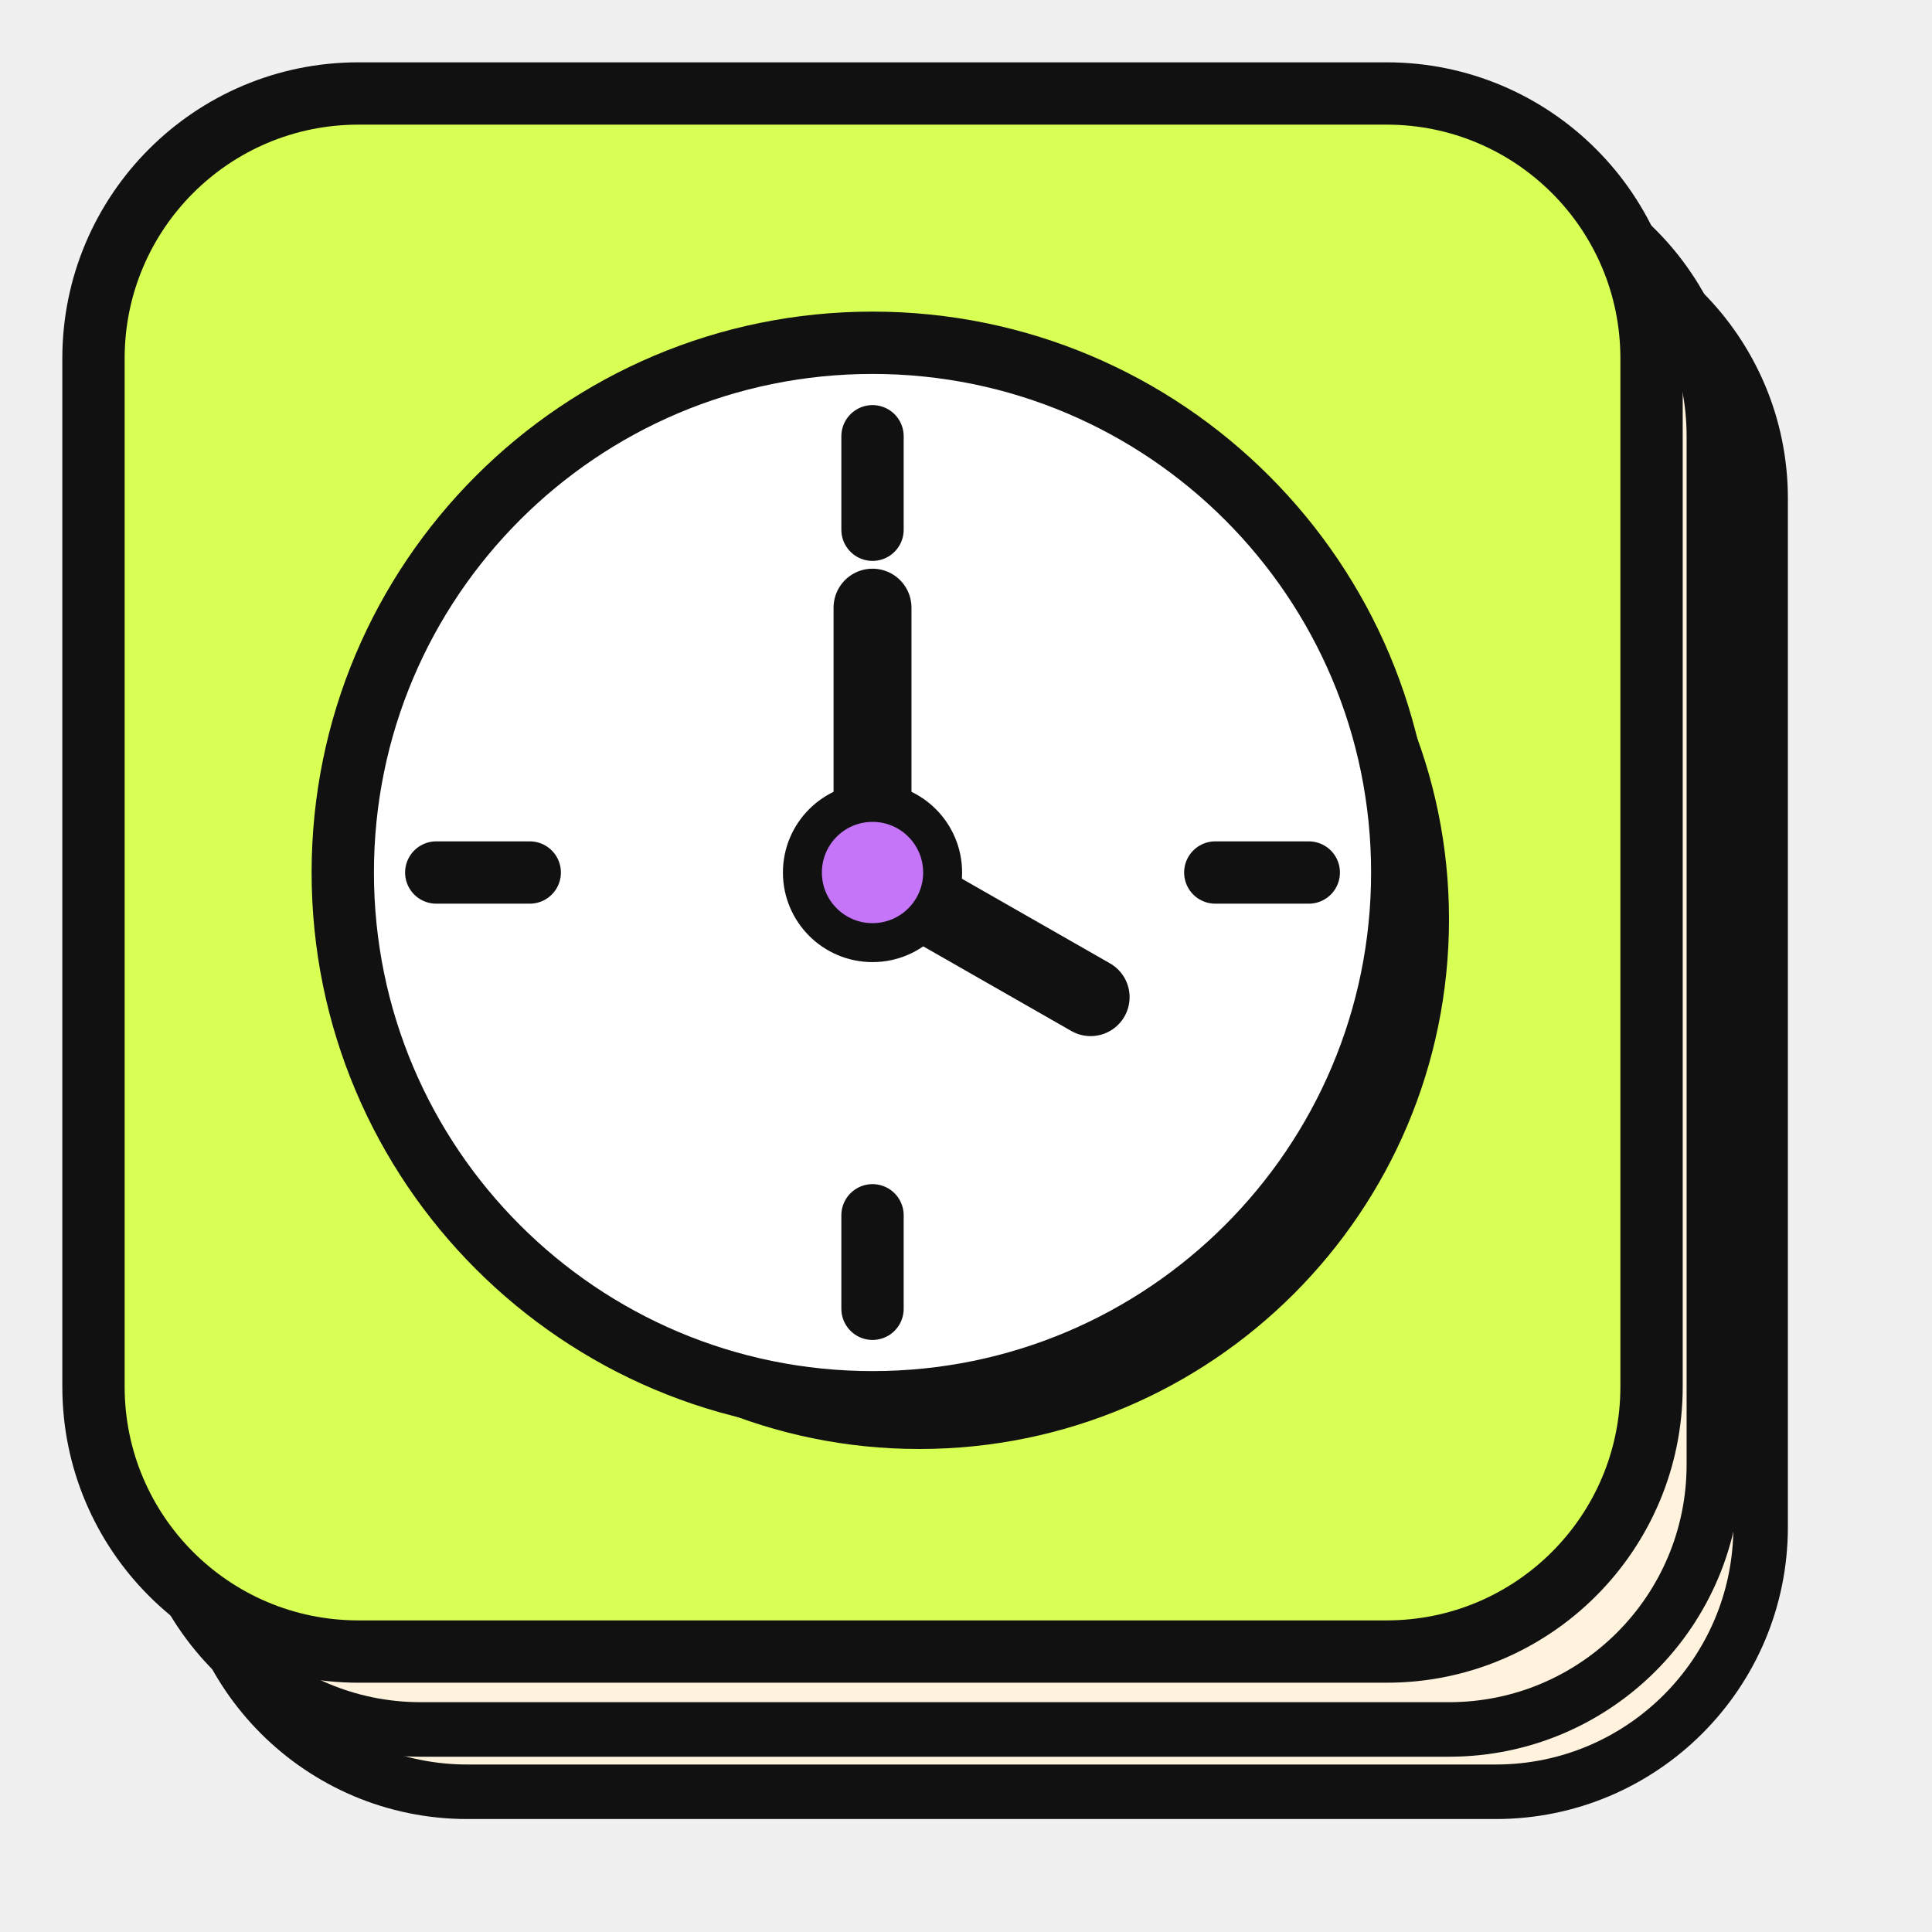
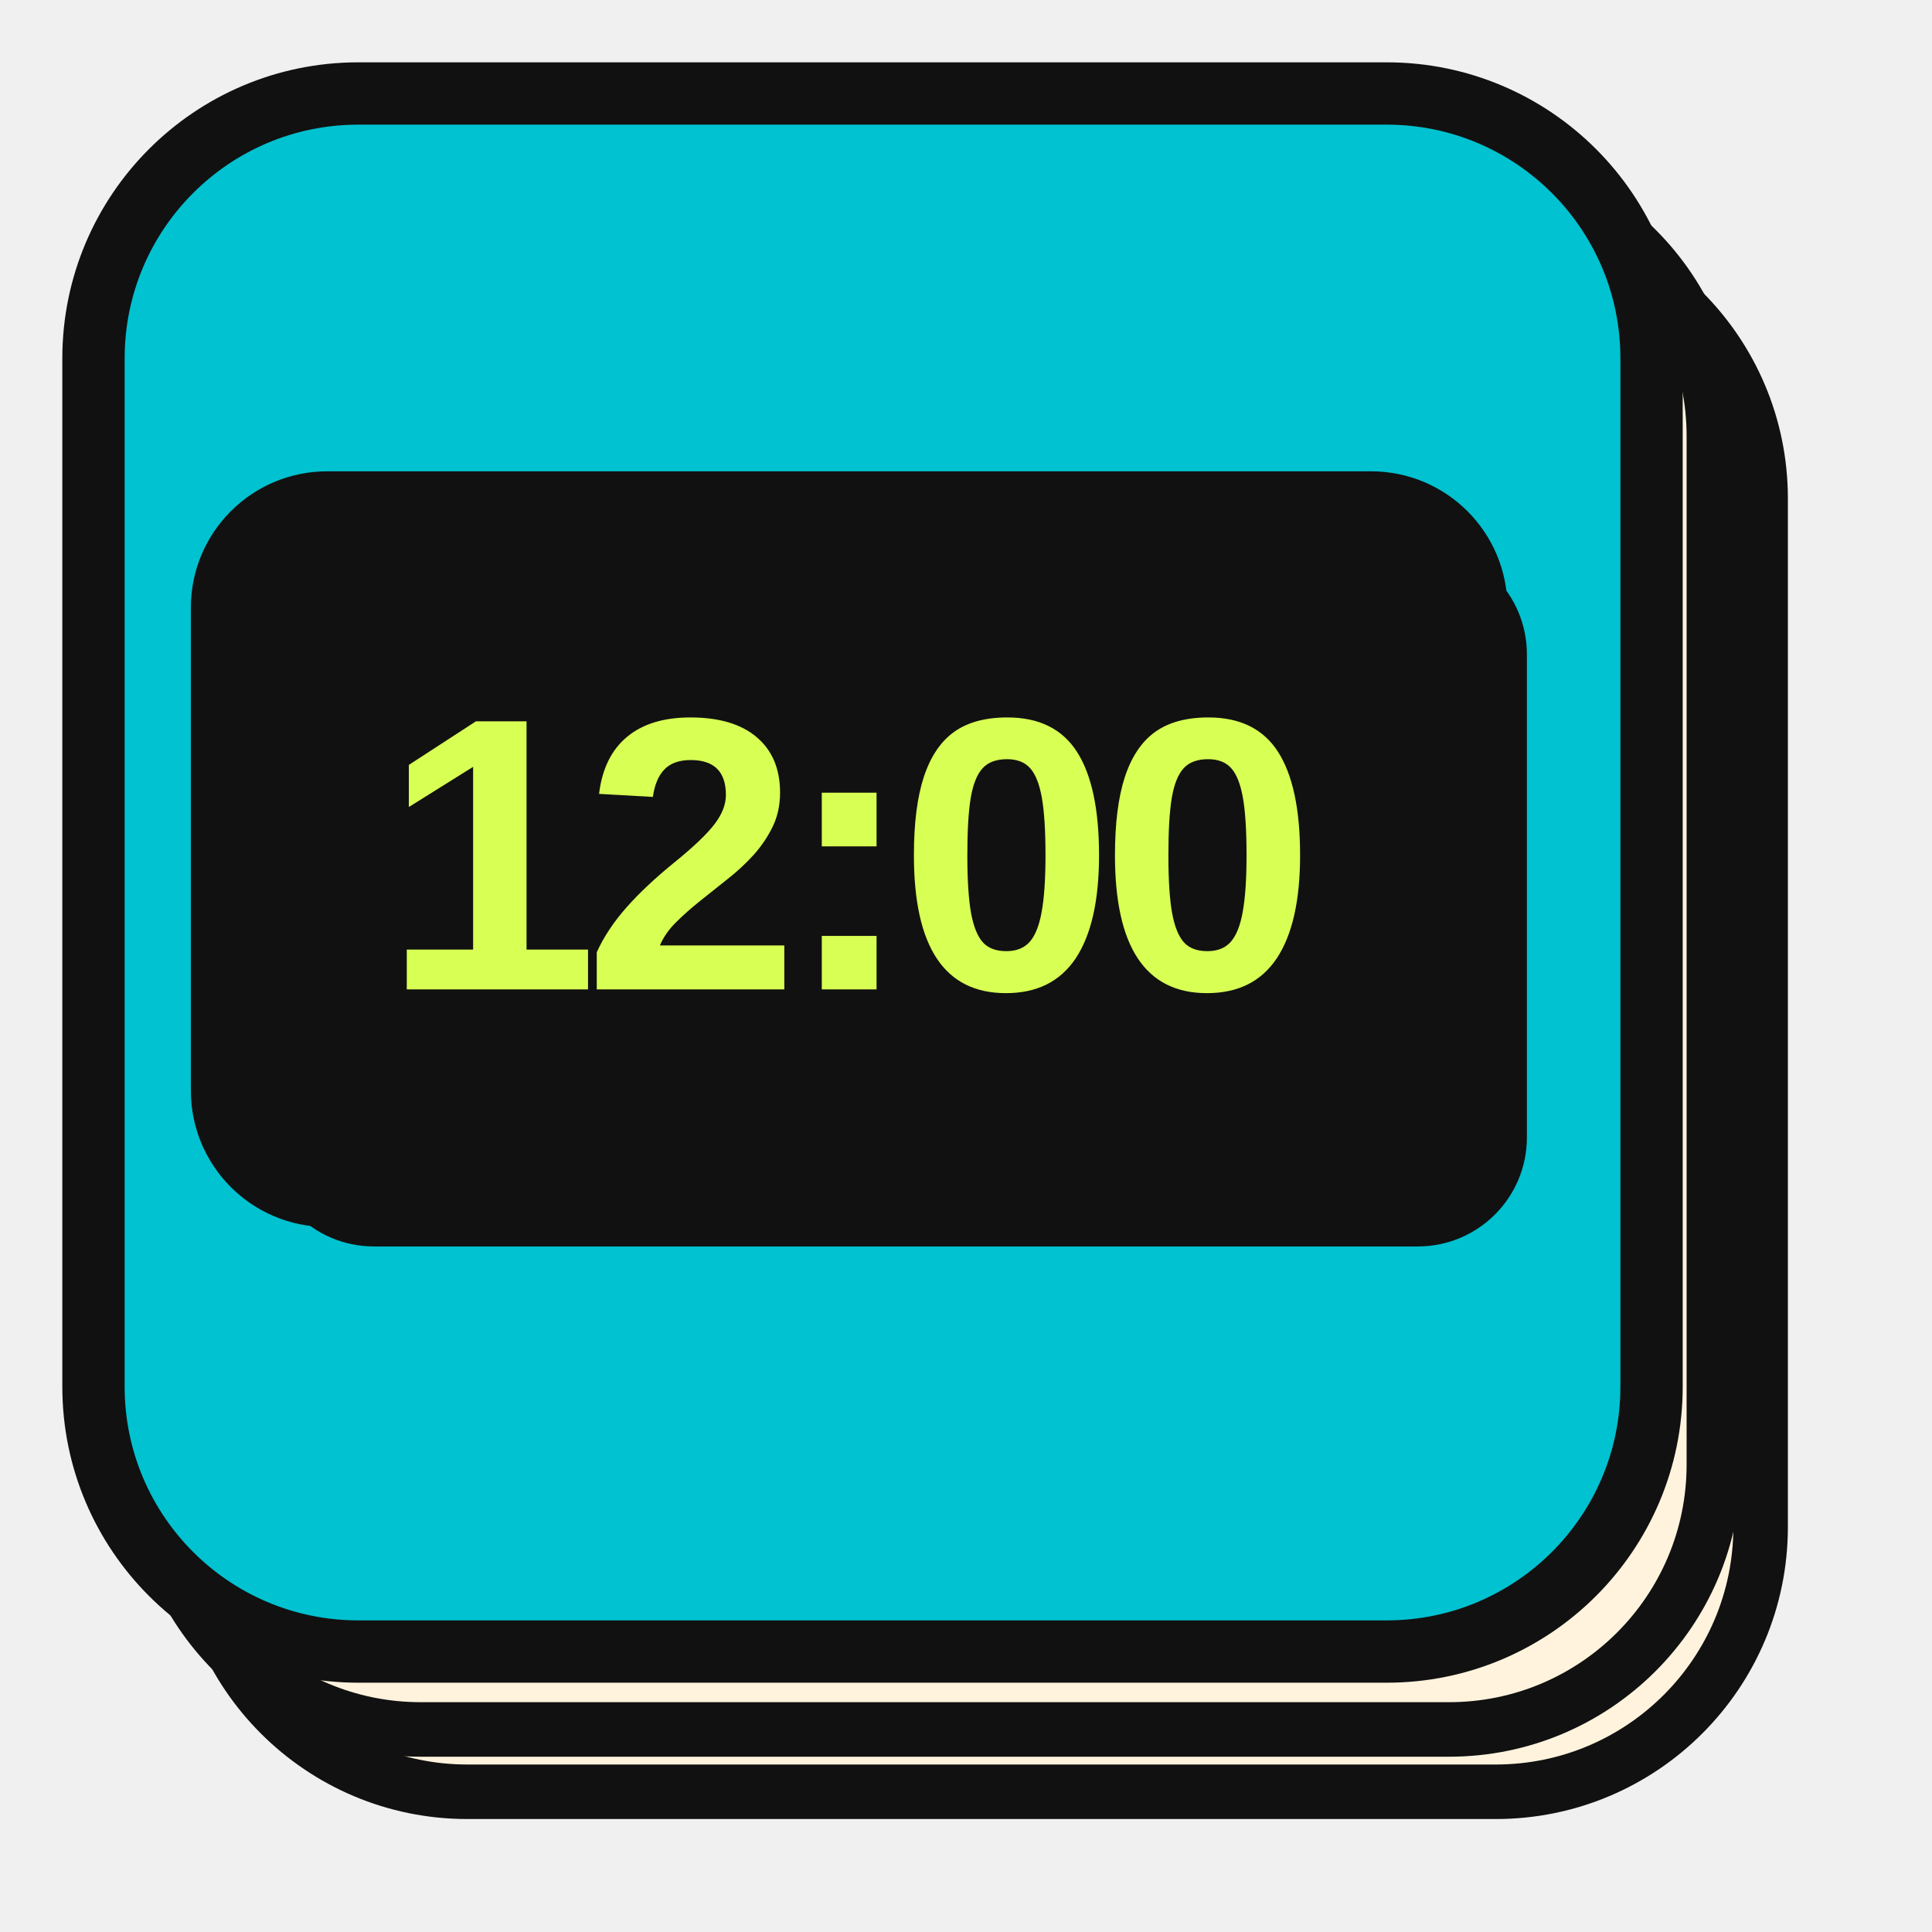
<svg xmlns="http://www.w3.org/2000/svg" viewBox="0 0 248 248" width="248" height="248">
  <rect x="26" y="30" width="200" height="200" rx="34" fill="#FFF3DD" stroke="#111" stroke-width="7" />
  <rect x="20" y="22" width="200" height="200" rx="34" fill="#FFF3DD" stroke="#111" stroke-width="7" />
-   <rect x="12" y="12" width="200" height="200" rx="34" fill="#D8FF54" stroke="#111" stroke-width="8" />
-   <circle cx="118" cy="118" r="68" fill="#111" />
-   <circle cx="112" cy="112" r="68" fill="#FFFFFF" stroke="#111" stroke-width="8" />
-   <g stroke="#111" stroke-width="8" stroke-linecap="round">
-     <line x1="112" y1="56" x2="112" y2="68" />
-     <line x1="168" y1="112" x2="156" y2="112" />
-     <line x1="112" y1="168" x2="112" y2="156" />
-     <line x1="56" y1="112" x2="68" y2="112" />
-   </g>
-   <g stroke="#111" stroke-width="10" stroke-linecap="round">
-     <line x1="112" y1="112" x2="112" y2="78" />
-     <line x1="112" y1="112" x2="140" y2="128" />
-   </g>
-   <circle cx="112" cy="112" r="9" fill="#C575F8" stroke="#111" stroke-width="5" />
+   <rect x="12" y="12" width="200" height="200" rx="34" fill="#00C2D1" stroke="#111" stroke-width="8" />
+   <rect x="34" y="70" width="162" height="90" rx="14" fill="#111" />
+   <rect x="28" y="64" width="162" height="90" rx="14" fill="#111" stroke="#111" stroke-width="7" />
+   <text x="109" y="127" font-family="Arial Black, Arial, sans-serif" font-weight="900" font-size="50" text-anchor="middle" fill="#D8FF54" letter-spacing="-2">12:00</text>
</svg>
